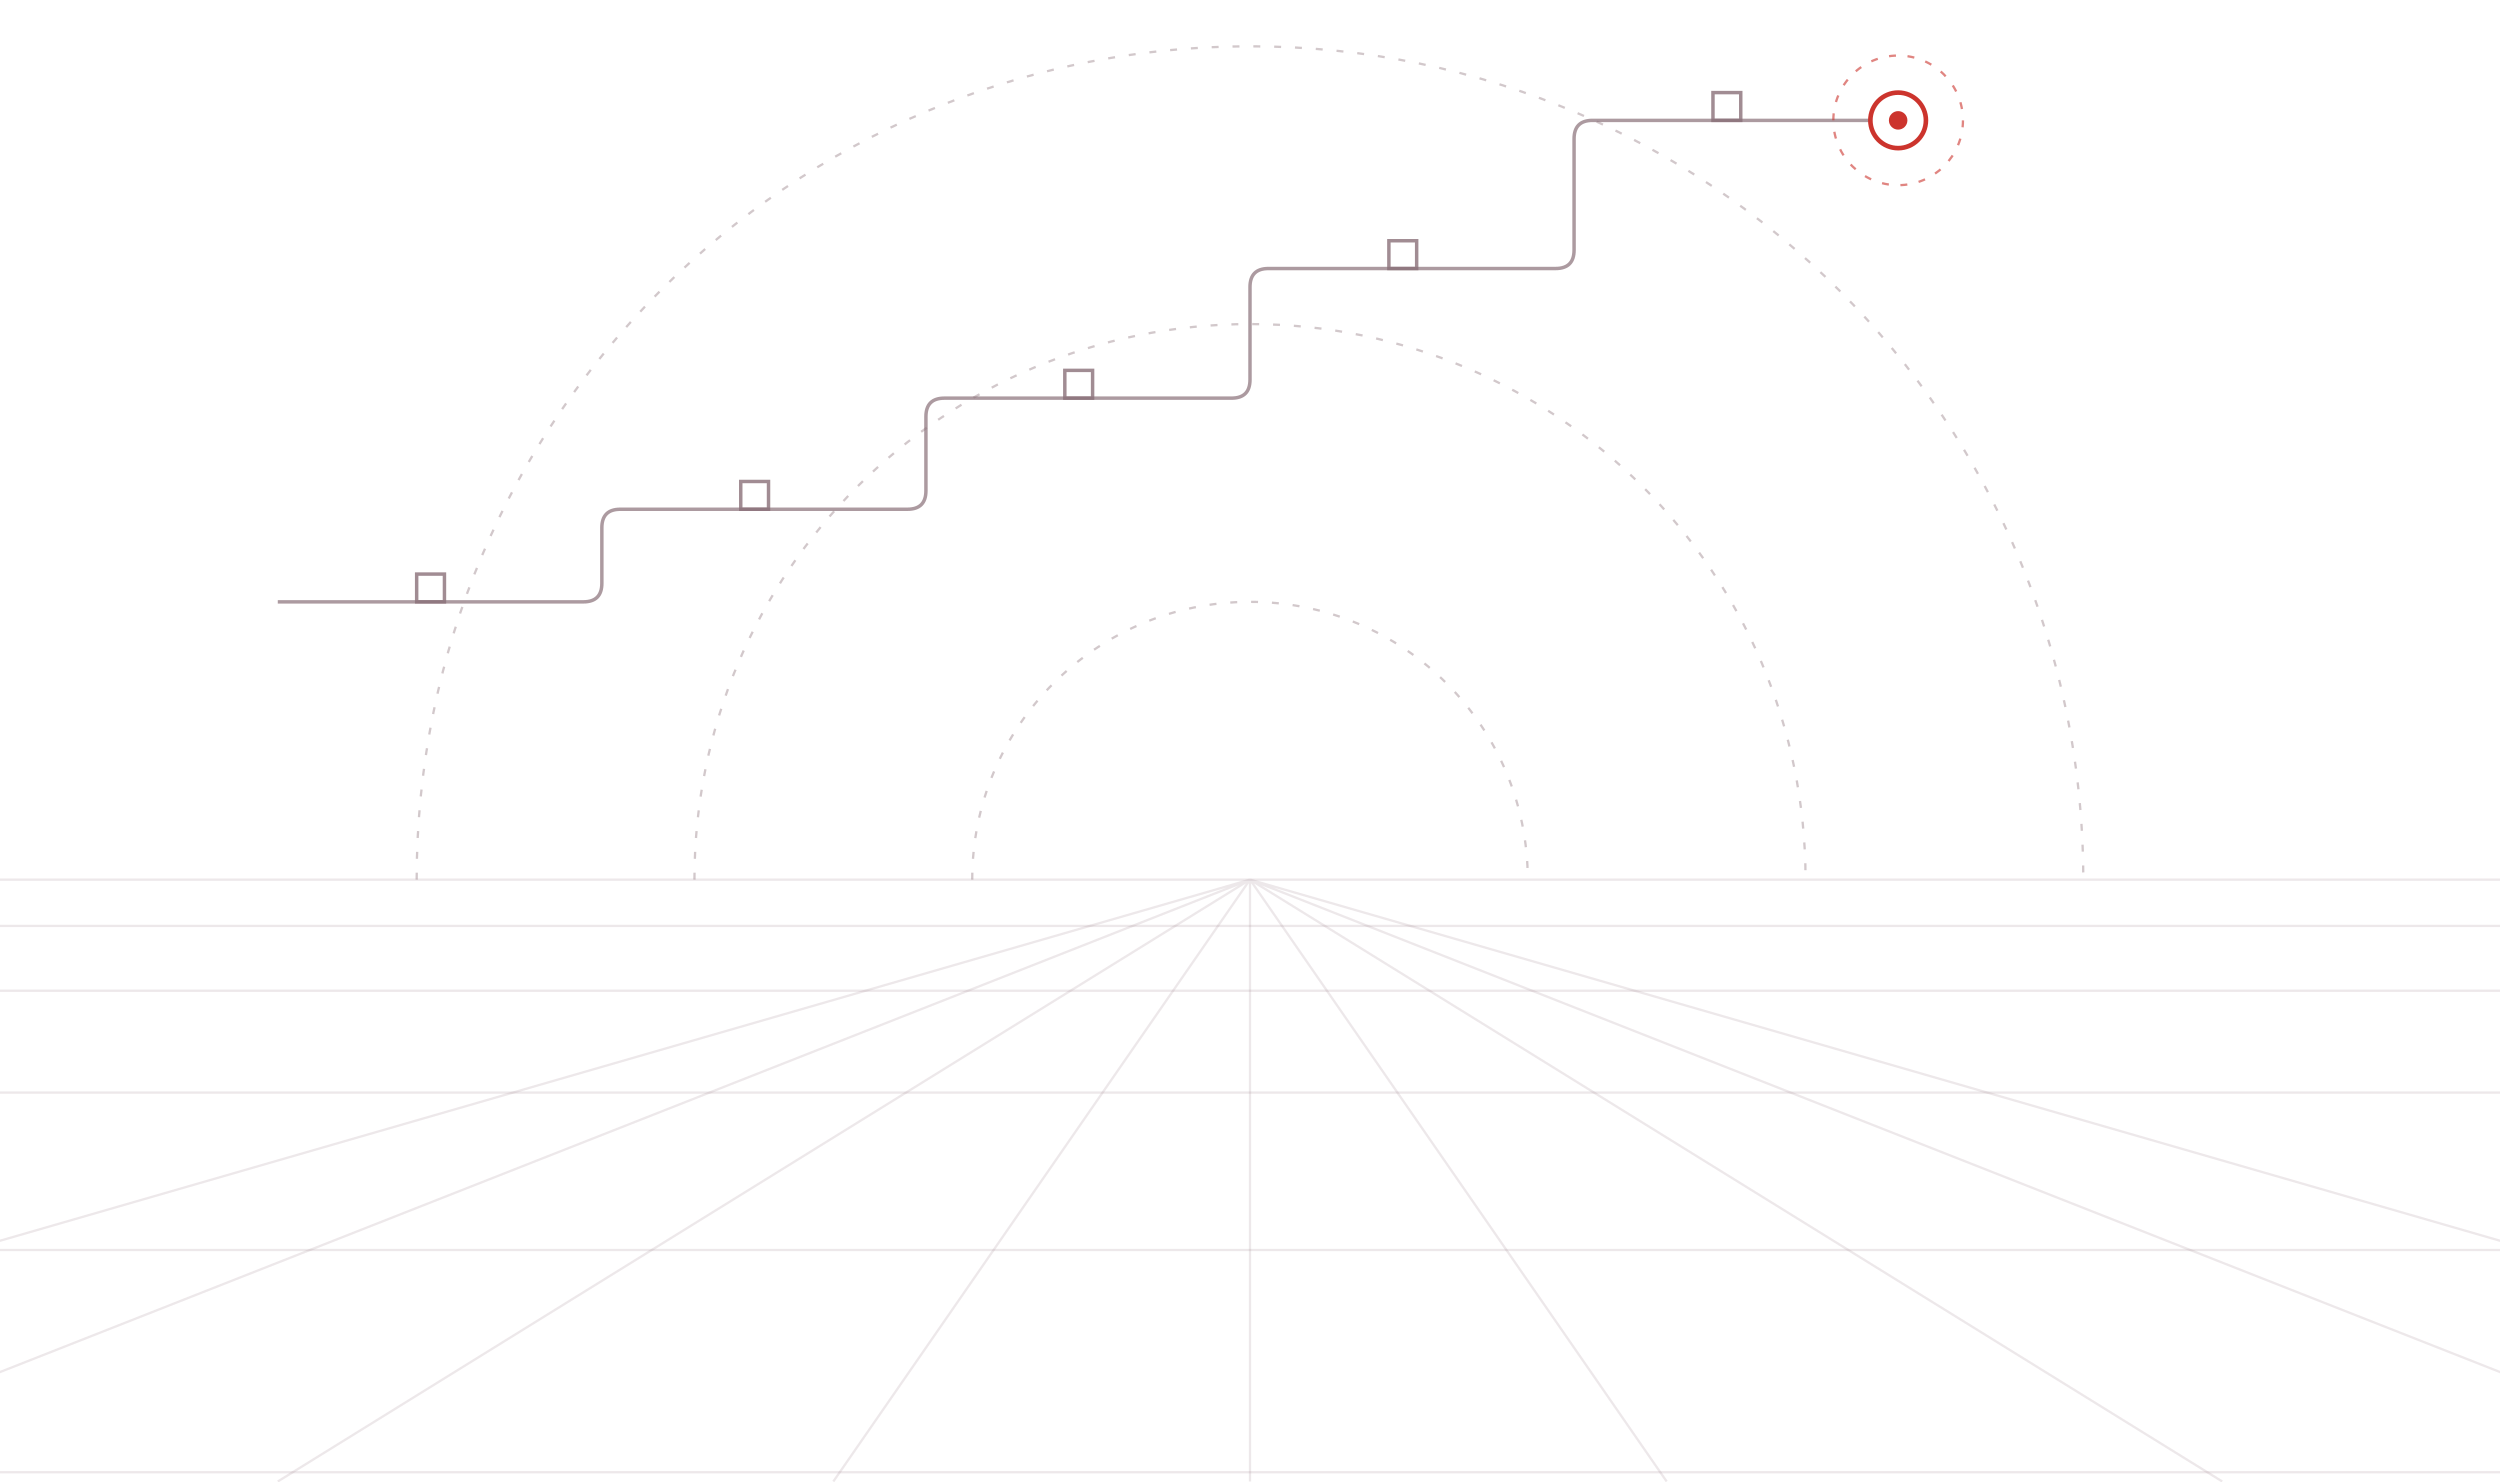
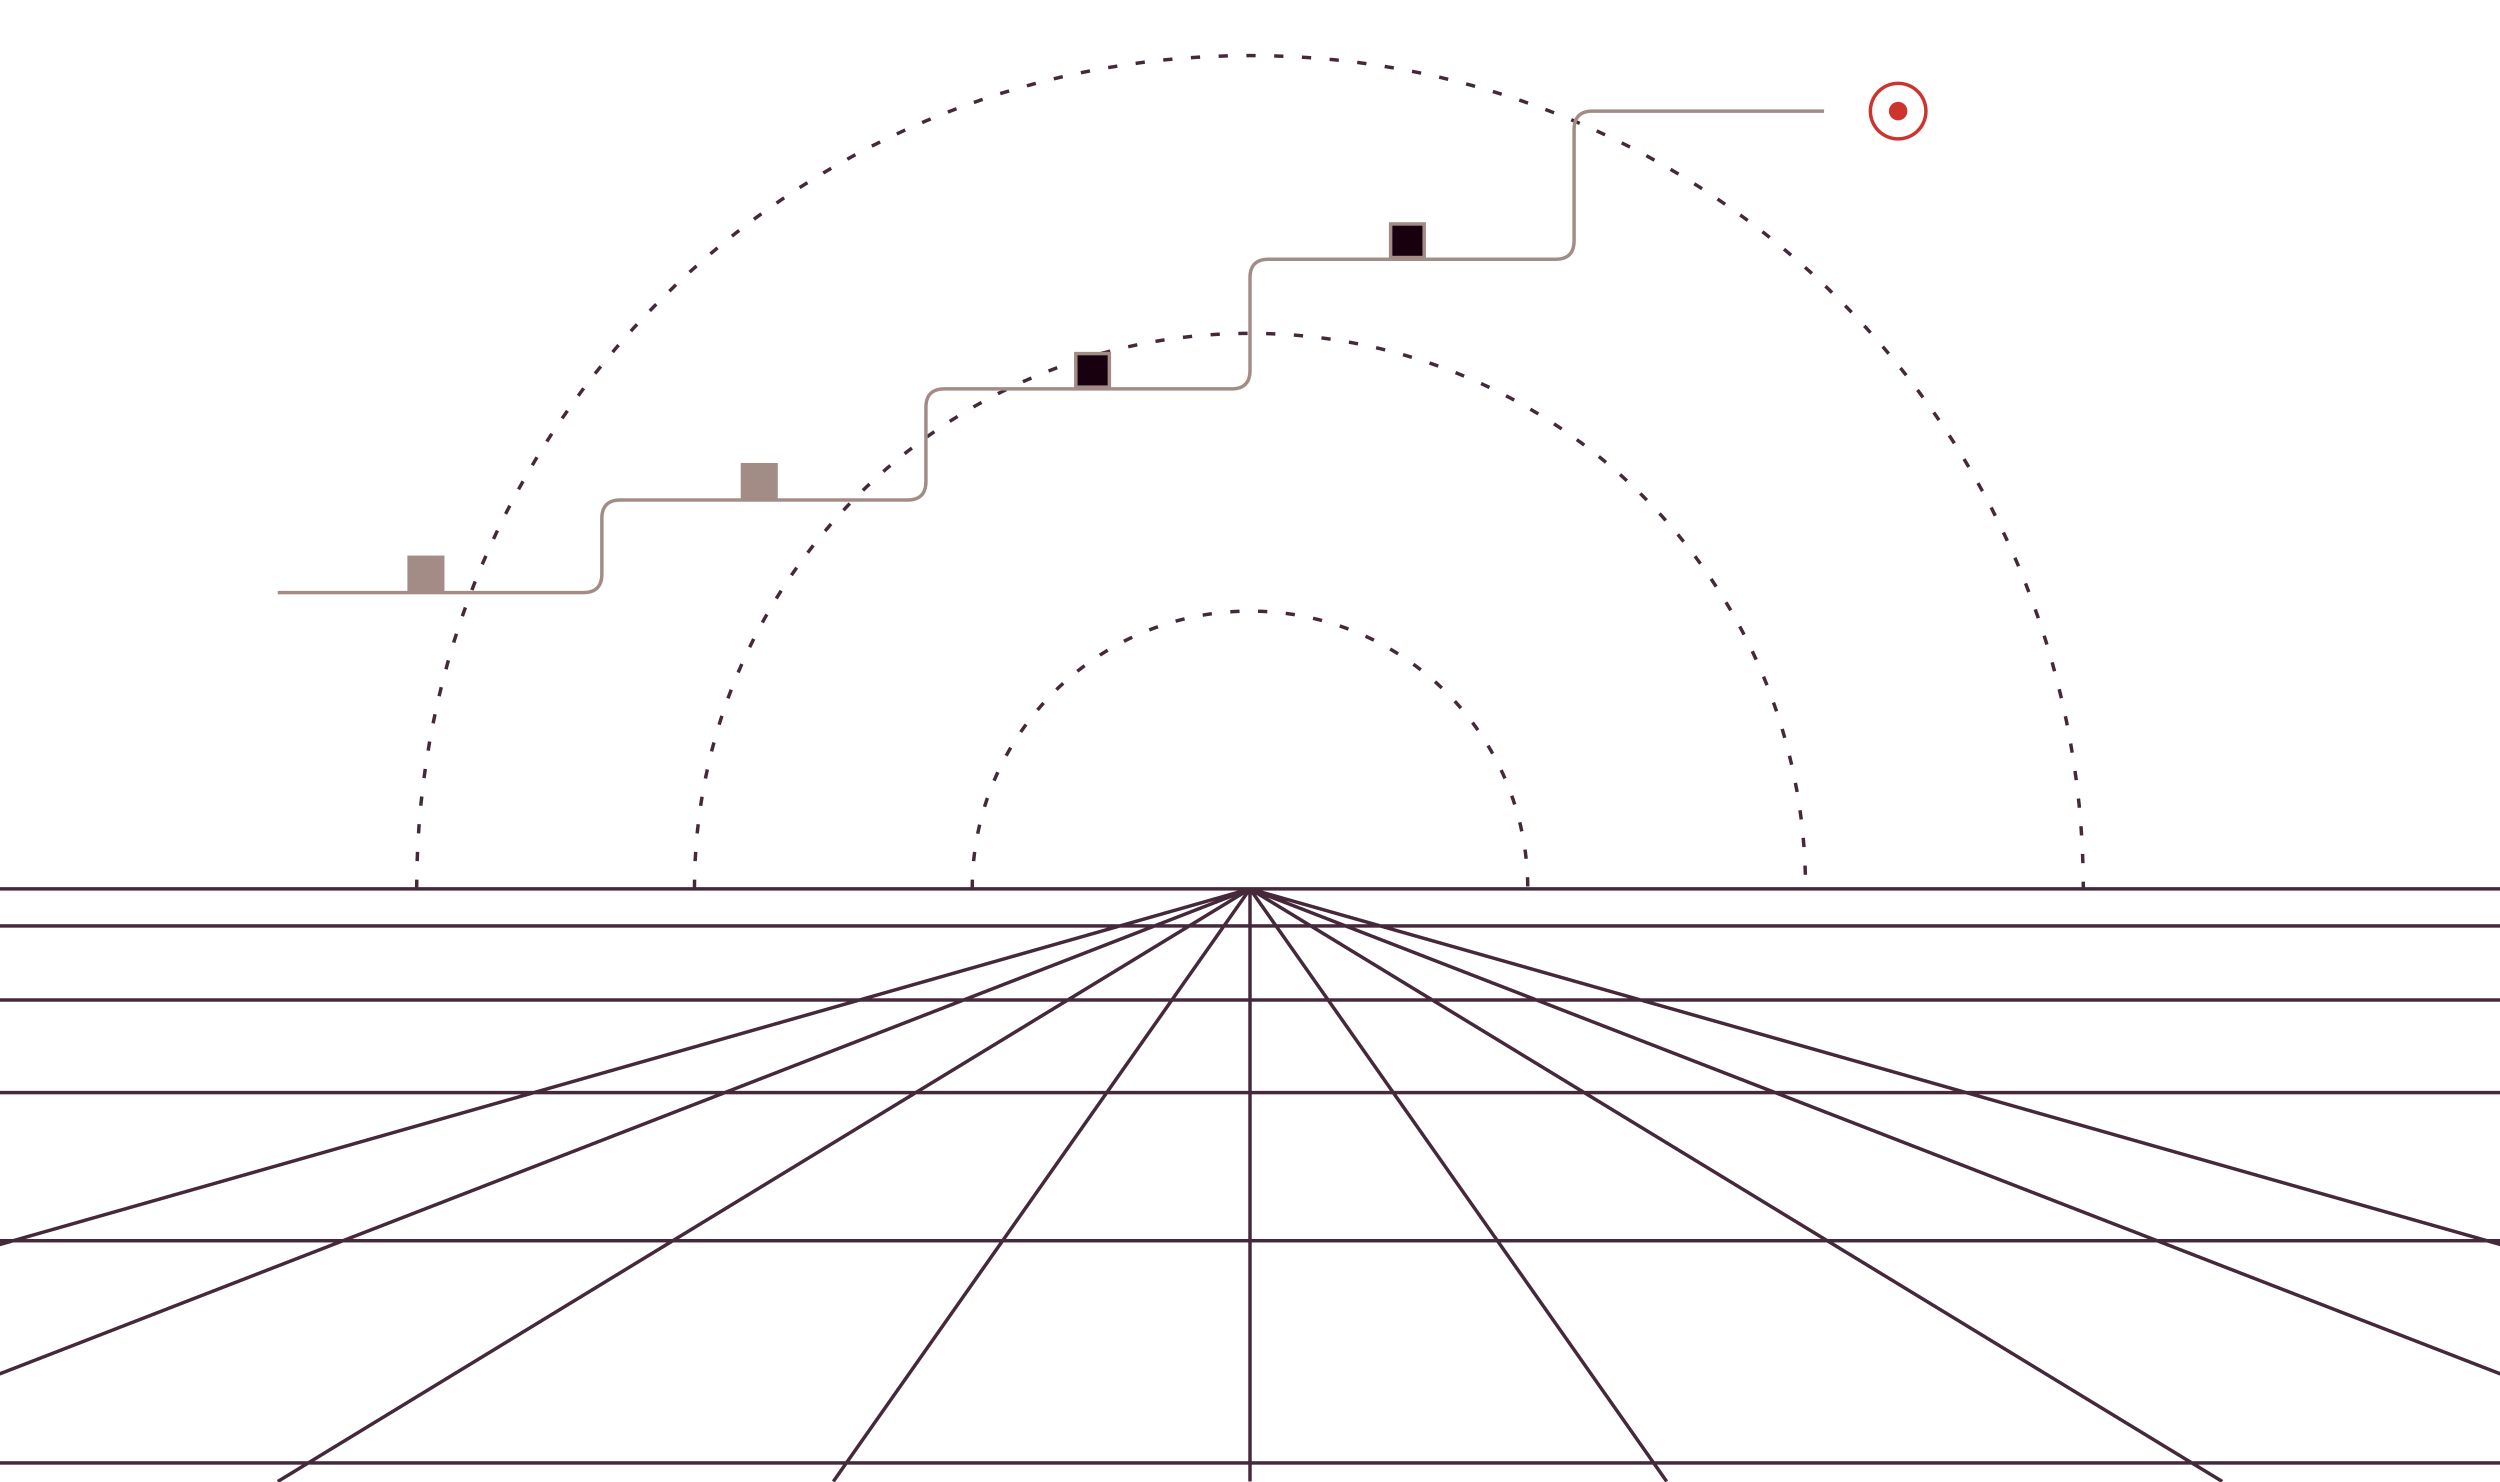
<svg xmlns="http://www.w3.org/2000/svg" viewBox="0 0 1080 640" fill="none" aria-hidden="true">
-   <g stroke="#8a6f78" stroke-opacity=".38" stroke-dasharray="3 6">
-     <path d="M420 380 A120 120 0 0 1 660 380" />
-     <path d="M300 380 A240 240 0 0 1 780 380" />
-     <path d="M180 380 A360 360 0 0 1 900 380" />
+   <g stroke="#45293b" stroke-width="1.5">
+     <path d="M420 384 A120 120 0 0 1 660 384 M300 384 A240 240 0 0 1 780 384 M180 384 A360 360 0 0 1 900 384" stroke-dasharray="4 8" />
+     <path d="M0 384 H1080 M540 384 L-360 640 M540 384 L-120 640 M540 384 L120 640 M540 384 L360 640 M540 384 L540 640 M540 384 L720 640 M540 384 L960 640 M540 384 L1200 640 M540 384 L1440 640 M0 400 H1080 M0 432 H1080 M0 472 H1080 M0 536 H1080 M0 632 H1080" />
  </g>
-   <g stroke="#8a6f78" stroke-opacity=".16">
-     <path d="M0 380 H1080" />
-     <path d="M540 380 L-360 640 M540 380 L-120 640 M540 380 L120 640 M540 380 L360 640 M540 380 L540 640 M540 380 L720 640 M540 380 L960 640 M540 380 L1200 640 M540 380 L1440 640" />
-     <path d="M0 400 H1080 M0 428 H1080 M0 472 H1080 M0 540 H1080 M0 636 H1080" />
-   </g>
-   <g transform="translate(0 -80)">
-     <path d="M120 340 H252 q8 0 8 -8 V308 q0 -8 8 -8 H392 q8 0 8 -8 V260 q0 -8 8 -8 H532 q8 0 8 -8 V204 q0 -8 8 -8 H672 q8 0 8 -8 V140 q0 -8 8 -8 H808" stroke="#8a6f78" stroke-opacity=".7" stroke-width="1.5" />
-     <g stroke="#8a6f78" stroke-opacity=".8" stroke-width="1.5">
-       <rect x="180" y="328" width="12" height="12" />
-       <rect x="320" y="288" width="12" height="12" />
-       <rect x="460" y="240" width="12" height="12" />
-       <rect x="600" y="184" width="12" height="12" />
-       <rect x="740" y="120" width="12" height="12" />
-     </g>
-     <circle cx="820" cy="132" r="12" stroke="#cc342d" stroke-width="2" />
-     <circle cx="820" cy="132" r="4" fill="#cc342d" />
-     <circle cx="820" cy="132" r="28" stroke="#cc342d" stroke-opacity=".6" stroke-dasharray="3 5" />
+   <path d="M120 256 H252 q8 0 8 -8 V224 q0 -8 8 -8 H392 q8 0 8 -8 V176 q0 -8 8 -8 H532 q8 0 8 -8 V120 q0 -8 8 -8 H672 q8 0 8 -8 V56 q0 -8 8 -8 H788" stroke="#a38c86" stroke-width="1.5" />
+   <rect x="176" y="240" width="16" height="16" fill="#a38c86" />
+   <rect x="320" y="200" width="16" height="16" fill="#a38c86" />
+   <rect x="464.75" y="152.75" width="14.5" height="14.5" fill="#18000f" stroke="#a38c86" stroke-width="1.5" />
+   <rect x="600.75" y="96.75" width="14.5" height="14.5" fill="#18000f" stroke="#a38c86" stroke-width="1.5" />
+   <g stroke="#cc342d" stroke-width="1.5">
+     <circle cx="820" cy="48" r="12" />
+     <circle cx="820" cy="48" r="4" fill="#cc342d" stroke="none" />
  </g>
</svg>
